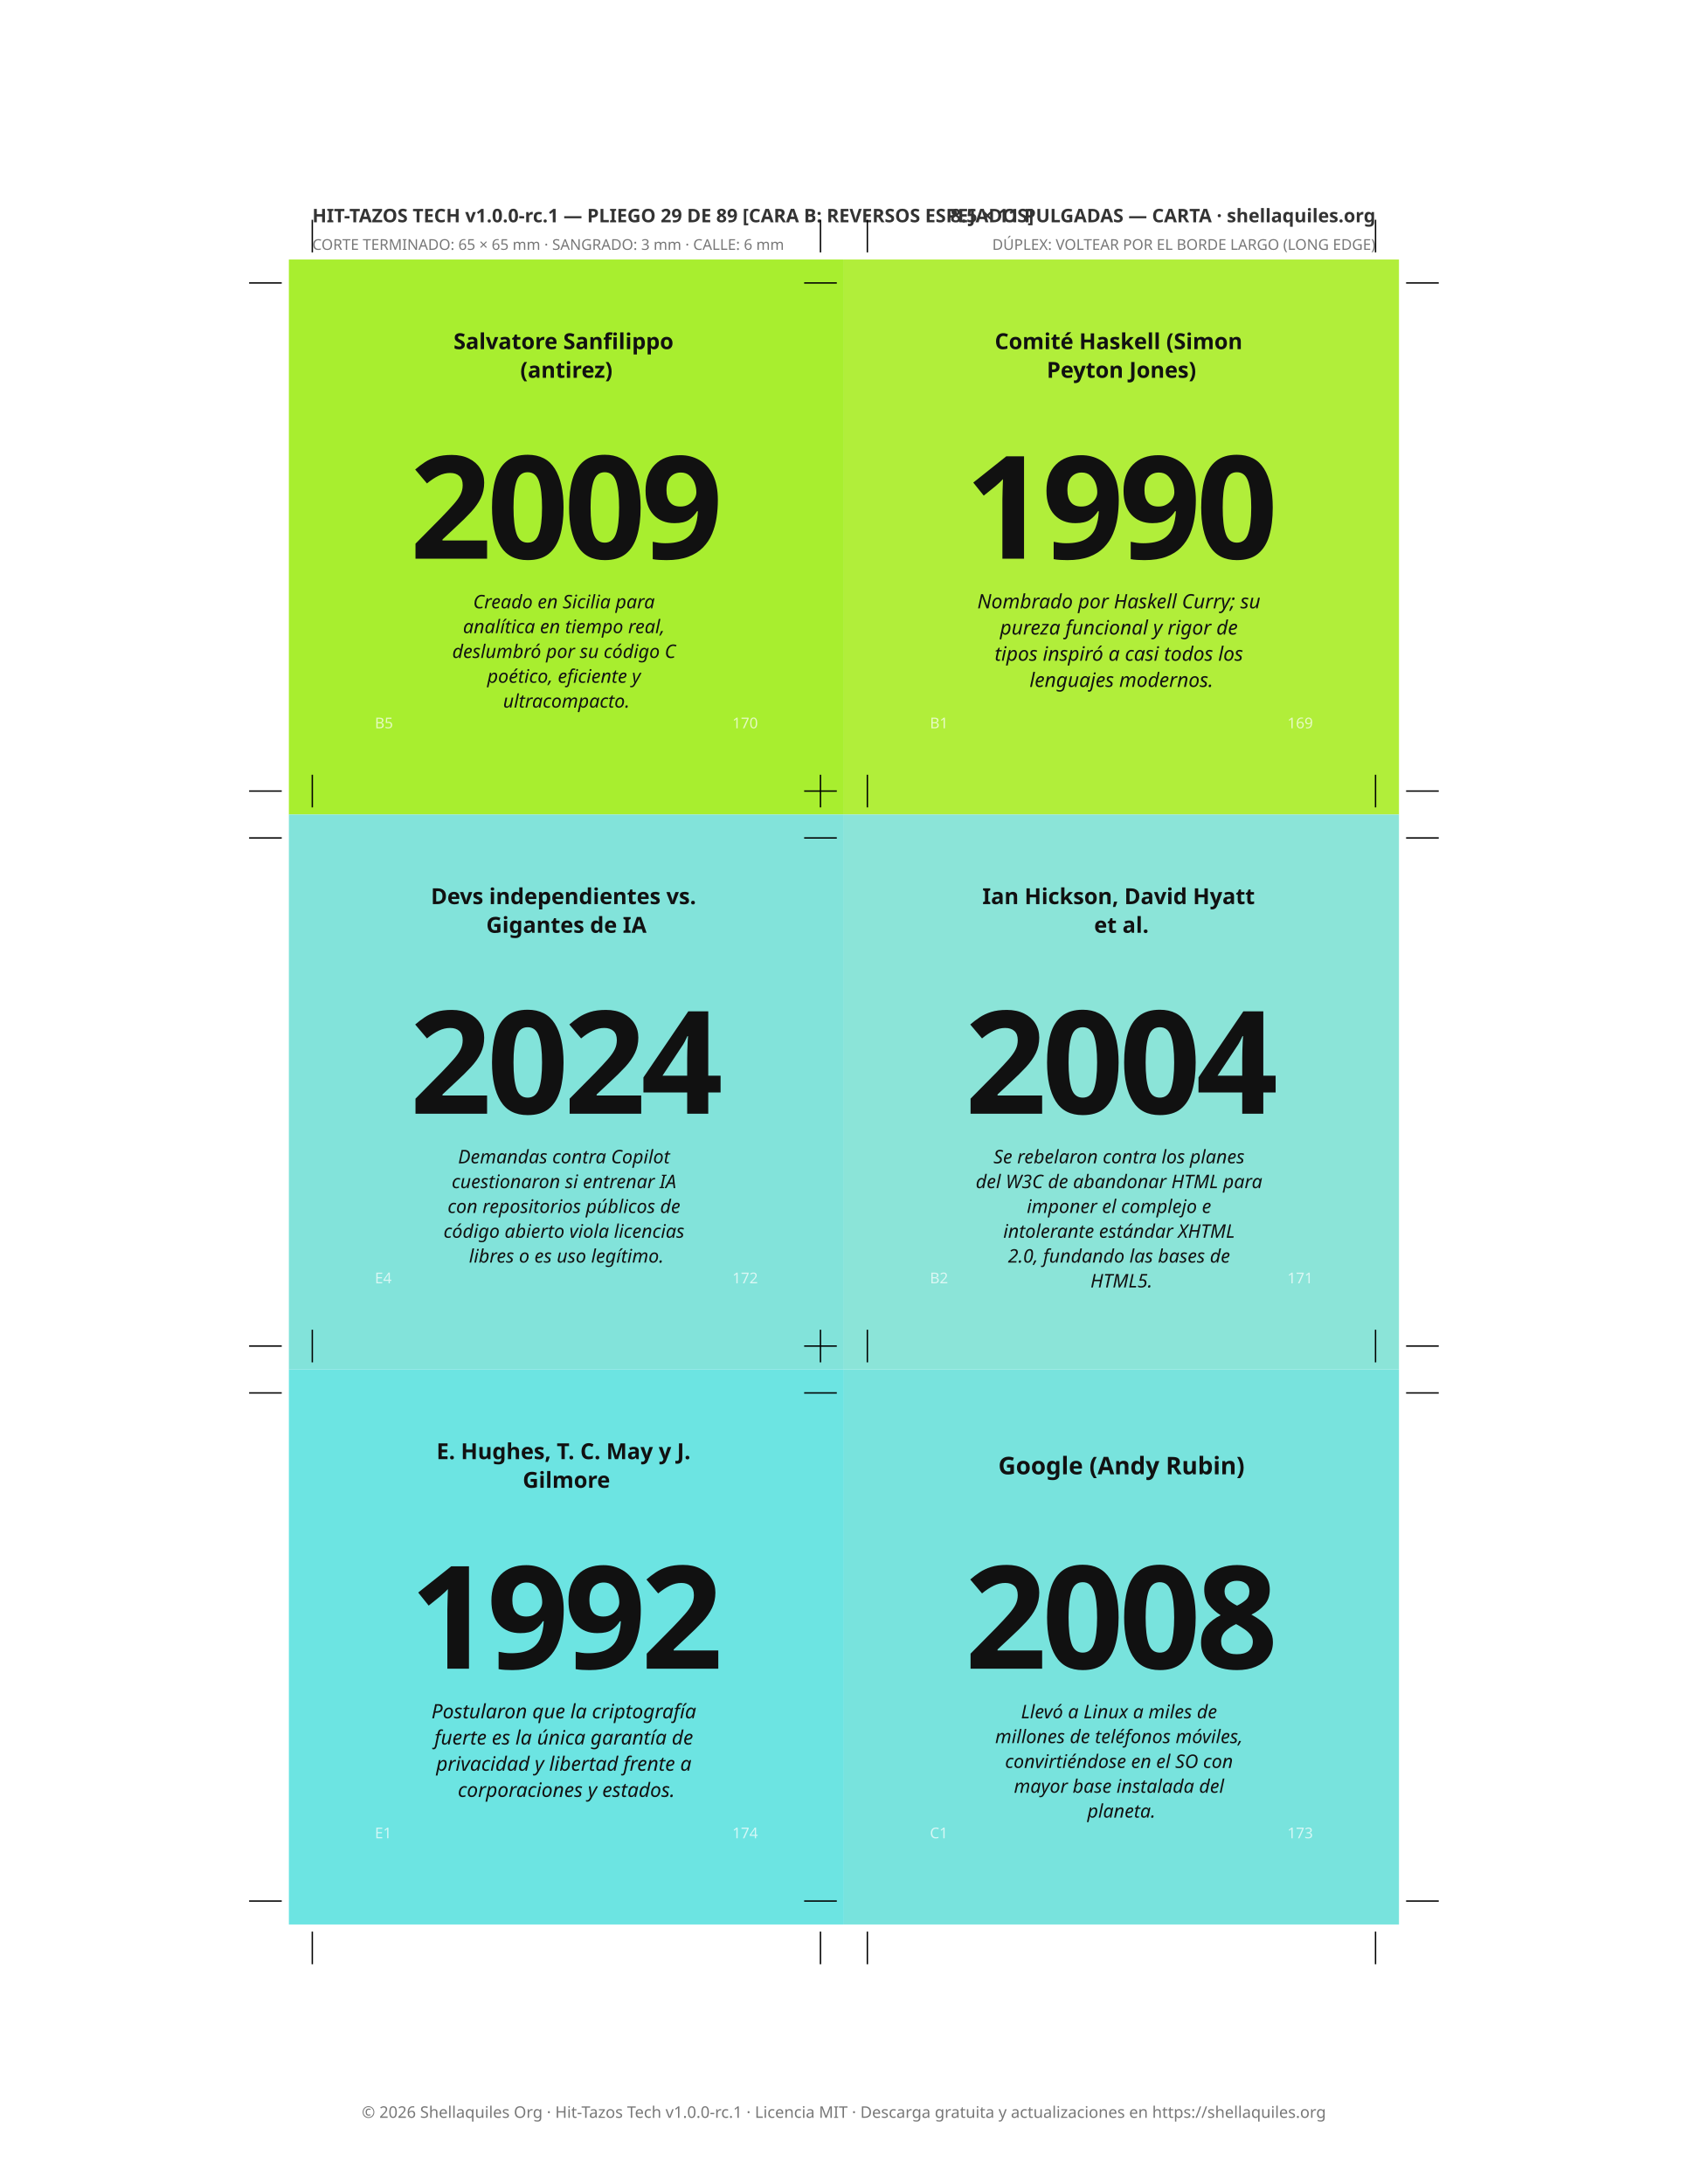
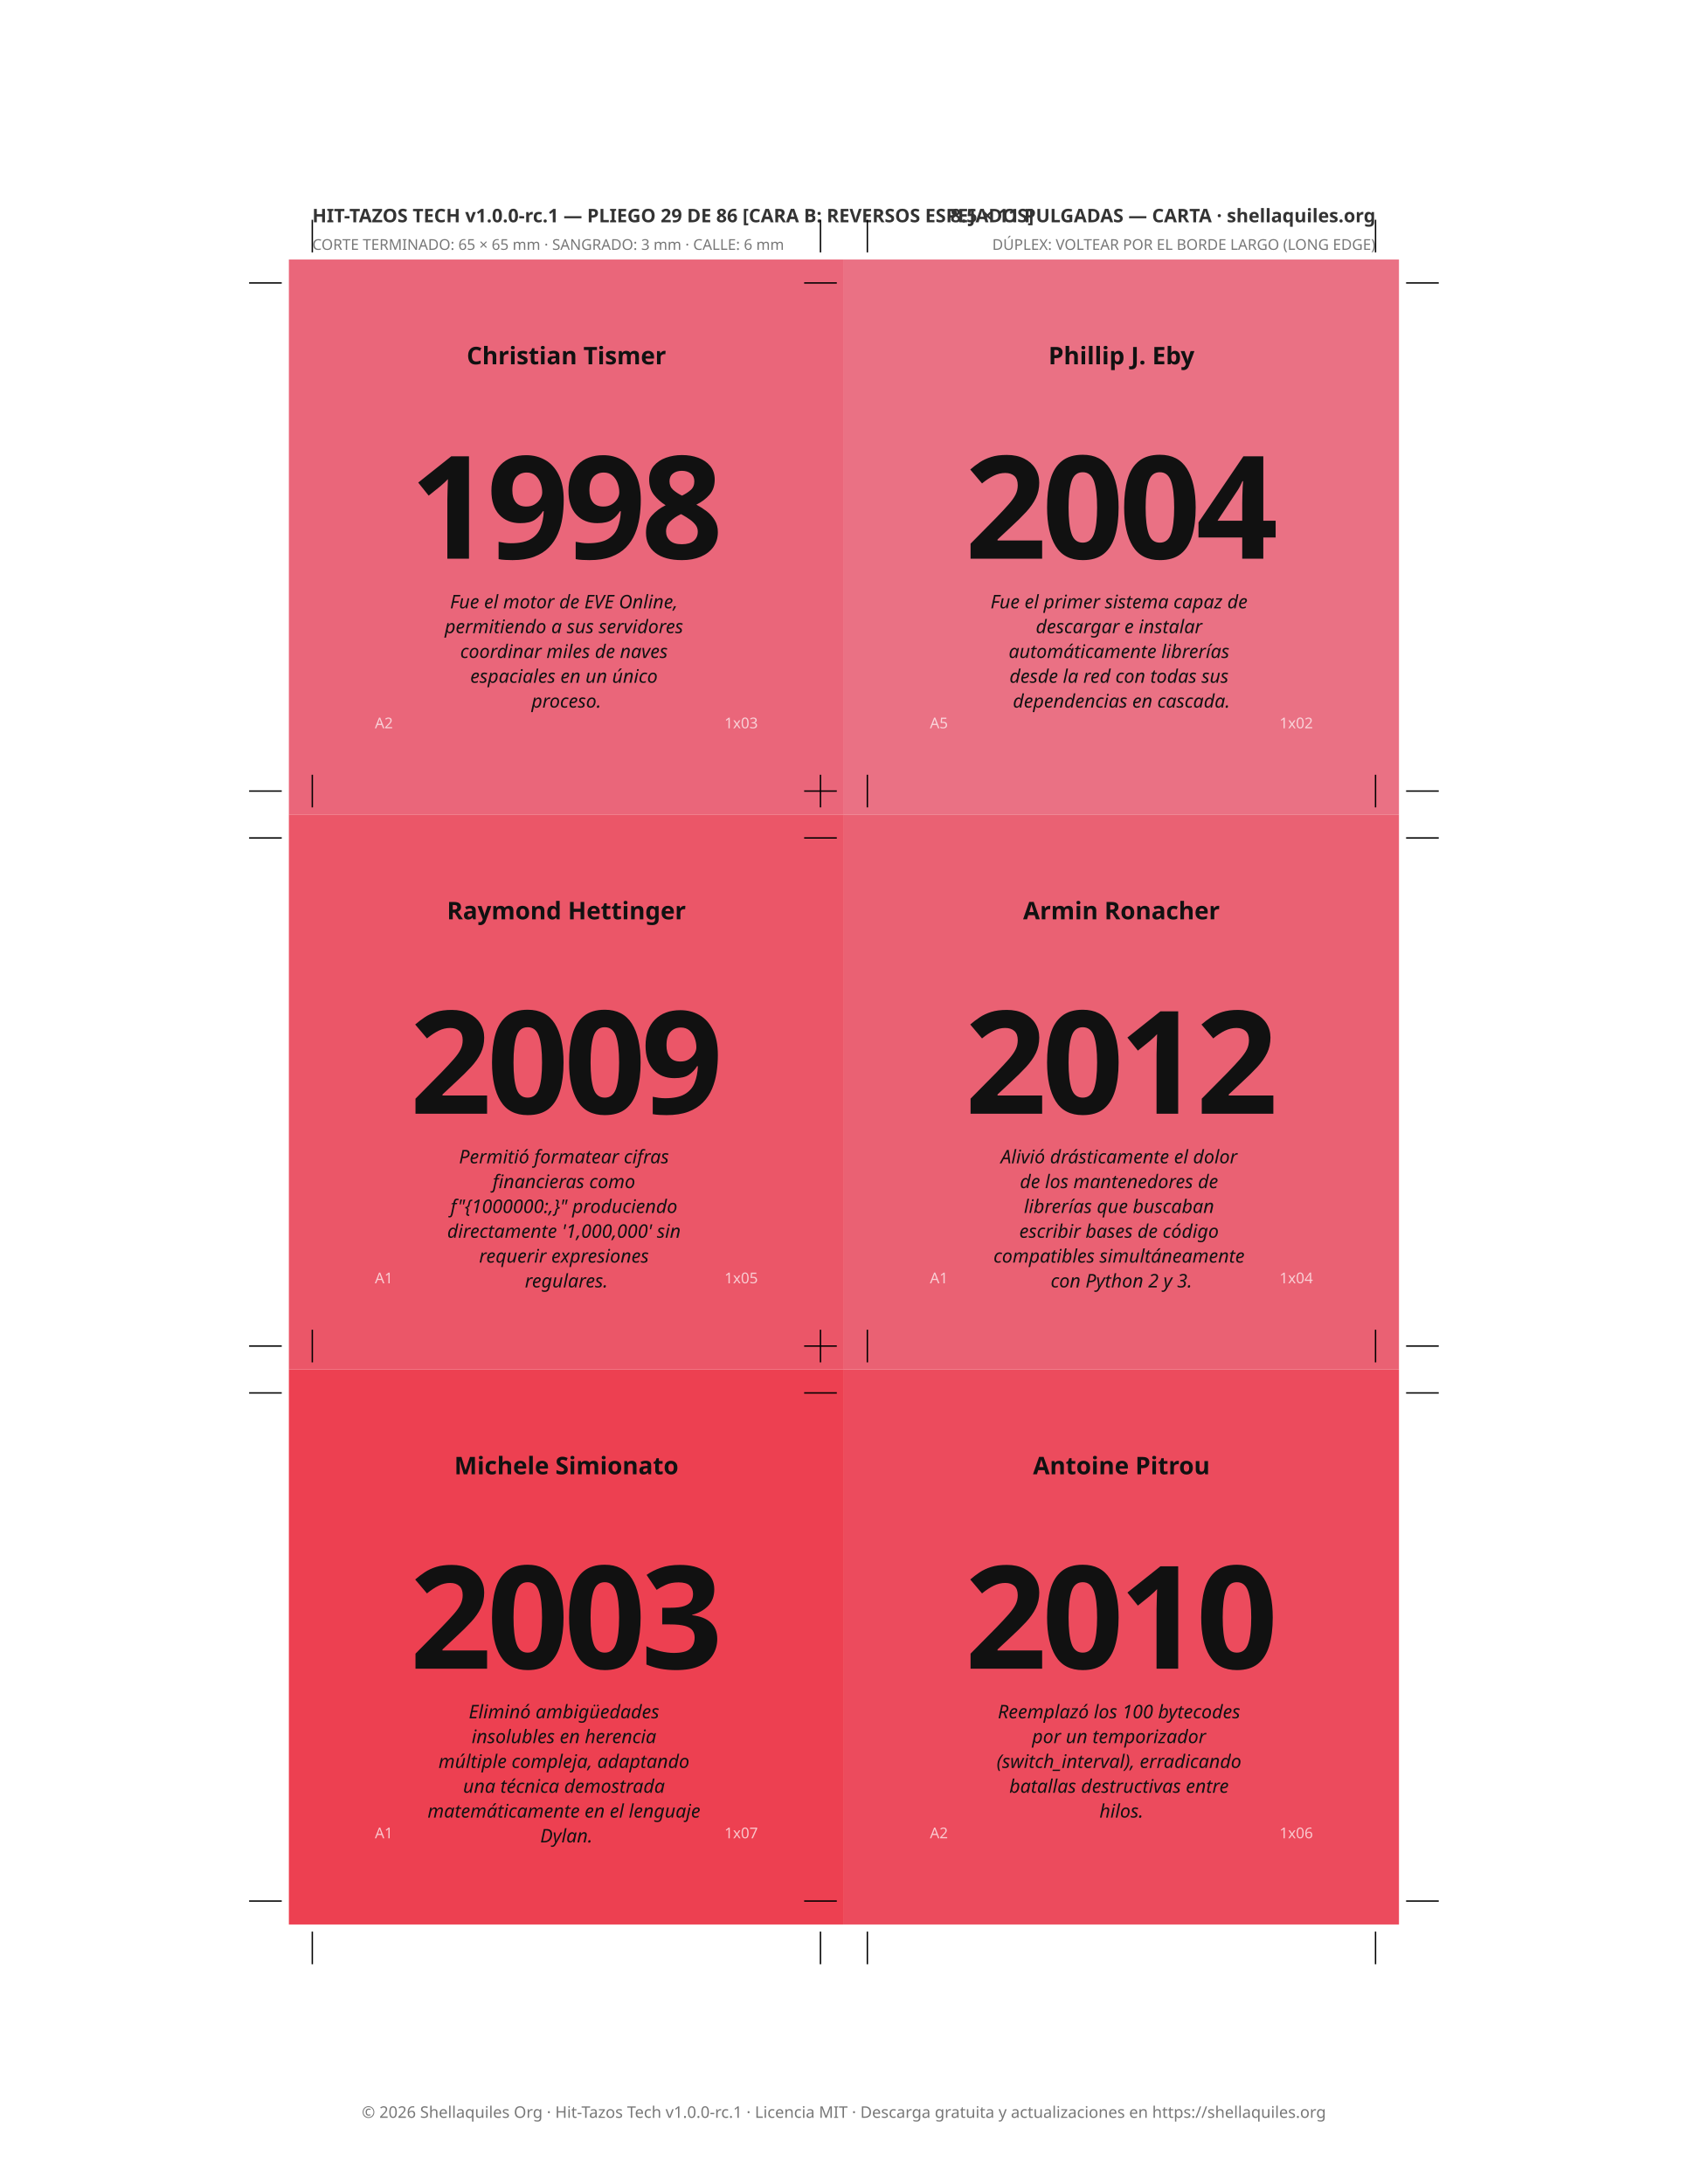
<svg xmlns="http://www.w3.org/2000/svg" width="215.9mm" height="279.4mm" viewBox="0 0 612 792" style="background-color: #ffffff;">
  <g id="encabezado_pliego">
-     <text x="113.24" y="80.61" font-family="'Outfit', sans-serif" font-size="6.8" font-weight="700" fill="#333333">HIT-TAZOS TECH v1.0.0-rc.1 — PLIEGO 29 DE 89 [CARA B: REVERSOS ESPEJADOS]</text>
+     <text x="113.24" y="80.61" font-family="'Outfit', sans-serif" font-size="6.8" font-weight="700" fill="#333333">HIT-TAZOS TECH v1.0.0-rc.1 — PLIEGO 29 DE 86 [CARA B: REVERSOS ESPEJADOS]</text>
    <text x="498.76" y="80.61" font-family="'Outfit', sans-serif" font-size="6.8" font-weight="700" fill="#333333" text-anchor="end">8.5 × 11 PULGADAS — CARTA · shellaquiles.org</text>
    <text x="113.24" y="90.61" font-family="'Outfit', sans-serif" font-size="5.4" font-weight="500" fill="#777777">CORTE TERMINADO: 65 × 65 mm · SANGRADO: 3 mm · CALLE: 6 mm</text>
    <text x="498.76" y="90.61" font-family="'Outfit', sans-serif" font-size="5.4" font-weight="500" fill="#777777" text-anchor="end">DÚPLEX: VOLTEAR POR EL BORDE LARGO (LONG EDGE)</text>
  </g>
  <g id="tarjetas_reverso">
-     <g id="carta_170_reverso">
+     <g id="carta_1_03_reverso">
      <g stroke="#000000" stroke-width="0.5" stroke-linecap="square">
        <line x1="90.57" y1="102.61" x2="101.91" y2="102.61" />
        <line x1="113.24" y1="79.94" x2="113.24" y2="91.28" />
        <line x1="308.83" y1="102.61" x2="320.17" y2="102.61" />
        <line x1="297.50" y1="79.94" x2="297.50" y2="91.28" />
        <line x1="90.57" y1="286.87" x2="101.91" y2="286.87" />
        <line x1="113.24" y1="298.20" x2="113.24" y2="309.54" />
        <line x1="308.83" y1="286.87" x2="320.17" y2="286.87" />
        <line x1="297.50" y1="298.20" x2="297.50" y2="309.54" />
      </g>
-       <rect x="104.74" y="94.11" width="201.26" height="201.26" fill="#a8ee2f" />
+       <rect x="104.74" y="94.11" width="201.26" height="201.26" fill="#ea667a" />
      <g transform="translate(113.24, 102.61)">
-         <text font-family="'Outfit', sans-serif" font-size="8" font-weight="600" fill="#111111" text-anchor="middle">
-           <tspan x="92.13" y="24">Salvatore Sanfilippo</tspan>
-           <tspan x="92.13" y="34.4">(antirez)</tspan>
+         <text font-family="'Outfit', sans-serif" font-size="8.8" font-weight="600" fill="#111111" text-anchor="middle">
+           <tspan x="92.13" y="29.5">Christian Tismer</tspan>
        </text>
-         <text x="92.13" y="100" font-family="'Space Grotesk', sans-serif" font-size="52" font-weight="900" letter-spacing="-1.8" fill="#111111" text-anchor="middle">2009</text>
+         <text x="92.13" y="100" font-family="'Space Grotesk', sans-serif" font-size="52" font-weight="900" letter-spacing="-1.8" fill="#111111" text-anchor="middle">1998</text>
        <text font-family="'Outfit', sans-serif" font-size="6.8" font-weight="400" font-style="italic" fill="#111111" text-anchor="middle">
-           <tspan x="92.13" y="118.0">Creado en Sicilia para</tspan>
-           <tspan x="92.13" y="127.0">analítica en tiempo real,</tspan>
-           <tspan x="92.13" y="136.0">deslumbró por su código C</tspan>
-           <tspan x="92.13" y="145.0">poético, eficiente y</tspan>
-           <tspan x="92.13" y="154.0">ultracompacto.</tspan>
+           <tspan x="92.13" y="118.0">Fue el motor de EVE Online,</tspan>
+           <tspan x="92.13" y="127.0">permitiendo a sus servidores</tspan>
+           <tspan x="92.13" y="136.0">coordinar miles de naves</tspan>
+           <tspan x="92.13" y="145.0">espaciales en un único</tspan>
+           <tspan x="92.13" y="154.0">proceso.</tspan>
        </text>
-         <text x="22.68" y="161.5" font-family="'Outfit', sans-serif" font-size="5.4" font-weight="500" fill="rgba(255, 255, 255, 0.7)">B5</text>
-         <text x="161.57" y="161.5" font-family="'Space Grotesk', sans-serif" font-size="5.4" font-weight="500" fill="rgba(255, 255, 255, 0.7)" text-anchor="end">170</text>
+         <text x="22.68" y="161.5" font-family="'Outfit', sans-serif" font-size="5.4" font-weight="500" fill="rgba(255, 255, 255, 0.7)">A2</text>
+         <text x="161.57" y="161.5" font-family="'Space Grotesk', sans-serif" font-size="5.4" font-weight="500" fill="rgba(255, 255, 255, 0.7)" text-anchor="end">1x03</text>
      </g>
    </g>
-     <g id="carta_169_reverso">
+     <g id="carta_1_02_reverso">
      <g stroke="#000000" stroke-width="0.5" stroke-linecap="square">
        <line x1="291.83" y1="102.61" x2="303.17" y2="102.61" />
        <line x1="314.50" y1="79.94" x2="314.50" y2="91.28" />
        <line x1="510.09" y1="102.61" x2="521.43" y2="102.61" />
        <line x1="498.76" y1="79.94" x2="498.76" y2="91.28" />
        <line x1="291.83" y1="286.87" x2="303.17" y2="286.87" />
        <line x1="314.50" y1="298.20" x2="314.50" y2="309.54" />
        <line x1="510.09" y1="286.87" x2="521.43" y2="286.87" />
        <line x1="498.76" y1="298.20" x2="498.76" y2="309.54" />
      </g>
-       <rect x="306.00" y="94.11" width="201.26" height="201.26" fill="#b1ee3a" />
+       <rect x="306.00" y="94.11" width="201.26" height="201.26" fill="#ea7184" />
      <g transform="translate(314.50, 102.61)">
-         <text font-family="'Outfit', sans-serif" font-size="8" font-weight="600" fill="#111111" text-anchor="middle">
-           <tspan x="92.13" y="24">Comité Haskell (Simon</tspan>
-           <tspan x="92.13" y="34.4">Peyton Jones)</tspan>
+         <text font-family="'Outfit', sans-serif" font-size="8.8" font-weight="600" fill="#111111" text-anchor="middle">
+           <tspan x="92.13" y="29.5">Phillip J. Eby</tspan>
        </text>
-         <text x="92.13" y="100" font-family="'Space Grotesk', sans-serif" font-size="52" font-weight="900" letter-spacing="-1.8" fill="#111111" text-anchor="middle">1990</text>
-         <text font-family="'Outfit', sans-serif" font-size="7.2" font-weight="400" font-style="italic" fill="#111111" text-anchor="middle">
-           <tspan x="92.13" y="118.0">Nombrado por Haskell Curry; su</tspan>
-           <tspan x="92.13" y="127.5">pureza funcional y rigor de</tspan>
-           <tspan x="92.13" y="137.0">tipos inspiró a casi todos los</tspan>
-           <tspan x="92.13" y="146.5">lenguajes modernos.</tspan>
+         <text x="92.13" y="100" font-family="'Space Grotesk', sans-serif" font-size="52" font-weight="900" letter-spacing="-1.8" fill="#111111" text-anchor="middle">2004</text>
+         <text font-family="'Outfit', sans-serif" font-size="6.8" font-weight="400" font-style="italic" fill="#111111" text-anchor="middle">
+           <tspan x="92.13" y="118.0">Fue el primer sistema capaz de</tspan>
+           <tspan x="92.13" y="127.0">descargar e instalar</tspan>
+           <tspan x="92.13" y="136.0">automáticamente librerías</tspan>
+           <tspan x="92.13" y="145.0">desde la red con todas sus</tspan>
+           <tspan x="92.13" y="154.0">dependencias en cascada.</tspan>
        </text>
-         <text x="22.68" y="161.5" font-family="'Outfit', sans-serif" font-size="5.4" font-weight="500" fill="rgba(255, 255, 255, 0.7)">B1</text>
-         <text x="161.57" y="161.5" font-family="'Space Grotesk', sans-serif" font-size="5.4" font-weight="500" fill="rgba(255, 255, 255, 0.7)" text-anchor="end">169</text>
+         <text x="22.68" y="161.5" font-family="'Outfit', sans-serif" font-size="5.4" font-weight="500" fill="rgba(255, 255, 255, 0.7)">A5</text>
+         <text x="161.57" y="161.5" font-family="'Space Grotesk', sans-serif" font-size="5.4" font-weight="500" fill="rgba(255, 255, 255, 0.7)" text-anchor="end">1x02</text>
      </g>
    </g>
-     <g id="carta_172_reverso">
+     <g id="carta_1_05_reverso">
      <g stroke="#000000" stroke-width="0.5" stroke-linecap="square">
        <line x1="90.57" y1="303.87" x2="101.91" y2="303.87" />
        <line x1="113.24" y1="281.20" x2="113.24" y2="292.54" />
        <line x1="308.83" y1="303.87" x2="320.17" y2="303.87" />
        <line x1="297.50" y1="281.20" x2="297.50" y2="292.54" />
        <line x1="90.57" y1="488.13" x2="101.91" y2="488.13" />
        <line x1="113.24" y1="499.46" x2="113.24" y2="510.80" />
        <line x1="308.83" y1="488.13" x2="320.17" y2="488.13" />
        <line x1="297.50" y1="499.46" x2="297.50" y2="510.80" />
      </g>
-       <rect x="104.74" y="295.37" width="201.26" height="201.26" fill="#82e3da" />
+       <rect x="104.74" y="295.37" width="201.26" height="201.26" fill="#eb5668" />
      <g transform="translate(113.24, 303.87)">
-         <text font-family="'Outfit', sans-serif" font-size="8" font-weight="600" fill="#111111" text-anchor="middle">
-           <tspan x="92.13" y="24">Devs independientes vs.</tspan>
-           <tspan x="92.13" y="34.4">Gigantes de IA</tspan>
+         <text font-family="'Outfit', sans-serif" font-size="8.8" font-weight="600" fill="#111111" text-anchor="middle">
+           <tspan x="92.13" y="29.5">Raymond Hettinger</tspan>
        </text>
-         <text x="92.13" y="100" font-family="'Space Grotesk', sans-serif" font-size="52" font-weight="900" letter-spacing="-1.8" fill="#111111" text-anchor="middle">2024</text>
+         <text x="92.13" y="100" font-family="'Space Grotesk', sans-serif" font-size="52" font-weight="900" letter-spacing="-1.8" fill="#111111" text-anchor="middle">2009</text>
        <text font-family="'Outfit', sans-serif" font-size="6.8" font-weight="400" font-style="italic" fill="#111111" text-anchor="middle">
-           <tspan x="92.13" y="118.0">Demandas contra Copilot</tspan>
-           <tspan x="92.13" y="127.0">cuestionaron si entrenar IA</tspan>
-           <tspan x="92.13" y="136.0">con repositorios públicos de</tspan>
-           <tspan x="92.13" y="145.0">código abierto viola licencias</tspan>
-           <tspan x="92.13" y="154.0">libres o es uso legítimo.</tspan>
+           <tspan x="92.13" y="118.0">Permitió formatear cifras</tspan>
+           <tspan x="92.13" y="127.0">financieras como</tspan>
+           <tspan x="92.13" y="136.0">f"{1000000:,}" produciendo</tspan>
+           <tspan x="92.13" y="145.0">directamente '1,000,000' sin</tspan>
+           <tspan x="92.13" y="154.0">requerir expresiones</tspan>
+           <tspan x="92.13" y="163.0">regulares.</tspan>
        </text>
-         <text x="22.68" y="161.5" font-family="'Outfit', sans-serif" font-size="5.4" font-weight="500" fill="rgba(255, 255, 255, 0.7)">E4</text>
-         <text x="161.57" y="161.5" font-family="'Space Grotesk', sans-serif" font-size="5.4" font-weight="500" fill="rgba(255, 255, 255, 0.7)" text-anchor="end">172</text>
+         <text x="22.68" y="161.5" font-family="'Outfit', sans-serif" font-size="5.4" font-weight="500" fill="rgba(255, 255, 255, 0.7)">A1</text>
+         <text x="161.57" y="161.5" font-family="'Space Grotesk', sans-serif" font-size="5.4" font-weight="500" fill="rgba(255, 255, 255, 0.7)" text-anchor="end">1x05</text>
      </g>
    </g>
-     <g id="carta_171_reverso">
+     <g id="carta_1_04_reverso">
      <g stroke="#000000" stroke-width="0.5" stroke-linecap="square">
        <line x1="291.83" y1="303.87" x2="303.17" y2="303.87" />
        <line x1="314.50" y1="281.20" x2="314.50" y2="292.54" />
        <line x1="510.09" y1="303.87" x2="521.43" y2="303.87" />
        <line x1="498.76" y1="281.20" x2="498.76" y2="292.54" />
        <line x1="291.83" y1="488.13" x2="303.17" y2="488.13" />
        <line x1="314.50" y1="499.46" x2="314.50" y2="510.80" />
        <line x1="510.09" y1="488.13" x2="521.43" y2="488.13" />
        <line x1="498.76" y1="499.46" x2="498.76" y2="510.80" />
      </g>
-       <rect x="306.00" y="295.37" width="201.26" height="201.26" fill="#8be4d8" />
+       <rect x="306.00" y="295.37" width="201.26" height="201.26" fill="#ea6173" />
      <g transform="translate(314.50, 303.87)">
-         <text font-family="'Outfit', sans-serif" font-size="8" font-weight="600" fill="#111111" text-anchor="middle">
-           <tspan x="92.13" y="24">Ian Hickson, David Hyatt</tspan>
-           <tspan x="92.13" y="34.4">et al.</tspan>
+         <text font-family="'Outfit', sans-serif" font-size="8.8" font-weight="600" fill="#111111" text-anchor="middle">
+           <tspan x="92.13" y="29.5">Armin Ronacher</tspan>
        </text>
-         <text x="92.13" y="100" font-family="'Space Grotesk', sans-serif" font-size="52" font-weight="900" letter-spacing="-1.8" fill="#111111" text-anchor="middle">2004</text>
+         <text x="92.13" y="100" font-family="'Space Grotesk', sans-serif" font-size="52" font-weight="900" letter-spacing="-1.8" fill="#111111" text-anchor="middle">2012</text>
        <text font-family="'Outfit', sans-serif" font-size="6.8" font-weight="400" font-style="italic" fill="#111111" text-anchor="middle">
-           <tspan x="92.13" y="118.0">Se rebelaron contra los planes</tspan>
-           <tspan x="92.13" y="127.0">del W3C de abandonar HTML para</tspan>
-           <tspan x="92.13" y="136.0">imponer el complejo e</tspan>
-           <tspan x="92.13" y="145.0">intolerante estándar XHTML</tspan>
-           <tspan x="92.13" y="154.0">2.0, fundando las bases de</tspan>
-           <tspan x="92.13" y="163.0">HTML5.</tspan>
+           <tspan x="92.13" y="118.0">Alivió drásticamente el dolor</tspan>
+           <tspan x="92.13" y="127.0">de los mantenedores de</tspan>
+           <tspan x="92.13" y="136.0">librerías que buscaban</tspan>
+           <tspan x="92.13" y="145.0">escribir bases de código</tspan>
+           <tspan x="92.13" y="154.0">compatibles simultáneamente</tspan>
+           <tspan x="92.13" y="163.0">con Python 2 y 3.</tspan>
        </text>
-         <text x="22.68" y="161.5" font-family="'Outfit', sans-serif" font-size="5.4" font-weight="500" fill="rgba(255, 255, 255, 0.7)">B2</text>
-         <text x="161.57" y="161.5" font-family="'Space Grotesk', sans-serif" font-size="5.4" font-weight="500" fill="rgba(255, 255, 255, 0.7)" text-anchor="end">171</text>
+         <text x="22.68" y="161.5" font-family="'Outfit', sans-serif" font-size="5.4" font-weight="500" fill="rgba(255, 255, 255, 0.7)">A1</text>
+         <text x="161.57" y="161.5" font-family="'Space Grotesk', sans-serif" font-size="5.4" font-weight="500" fill="rgba(255, 255, 255, 0.7)" text-anchor="end">1x04</text>
      </g>
    </g>
-     <g id="carta_174_reverso">
+     <g id="carta_1_07_reverso">
      <g stroke="#000000" stroke-width="0.5" stroke-linecap="square">
        <line x1="90.57" y1="505.13" x2="101.91" y2="505.13" />
        <line x1="113.24" y1="482.46" x2="113.24" y2="493.80" />
        <line x1="308.83" y1="505.13" x2="320.17" y2="505.13" />
        <line x1="297.50" y1="482.46" x2="297.50" y2="493.80" />
        <line x1="90.57" y1="689.39" x2="101.91" y2="689.39" />
        <line x1="113.24" y1="700.72" x2="113.24" y2="712.06" />
        <line x1="308.83" y1="689.39" x2="320.17" y2="689.39" />
        <line x1="297.50" y1="700.72" x2="297.50" y2="712.06" />
      </g>
-       <rect x="104.74" y="496.63" width="201.26" height="201.26" fill="#6ce4e2" />
+       <rect x="104.74" y="496.63" width="201.26" height="201.26" fill="#ed4051" />
      <g transform="translate(113.24, 505.13)">
-         <text font-family="'Outfit', sans-serif" font-size="8" font-weight="600" fill="#111111" text-anchor="middle">
-           <tspan x="92.13" y="24">E. Hughes, T. C. May y J.</tspan>
-           <tspan x="92.13" y="34.4">Gilmore</tspan>
+         <text font-family="'Outfit', sans-serif" font-size="8.8" font-weight="600" fill="#111111" text-anchor="middle">
+           <tspan x="92.13" y="29.5">Michele Simionato</tspan>
        </text>
-         <text x="92.13" y="100" font-family="'Space Grotesk', sans-serif" font-size="52" font-weight="900" letter-spacing="-1.8" fill="#111111" text-anchor="middle">1992</text>
-         <text font-family="'Outfit', sans-serif" font-size="7.2" font-weight="400" font-style="italic" fill="#111111" text-anchor="middle">
-           <tspan x="92.13" y="118.0">Postularon que la criptografía</tspan>
-           <tspan x="92.13" y="127.5">fuerte es la única garantía de</tspan>
-           <tspan x="92.13" y="137.0">privacidad y libertad frente a</tspan>
-           <tspan x="92.13" y="146.5">corporaciones y estados.</tspan>
+         <text x="92.13" y="100" font-family="'Space Grotesk', sans-serif" font-size="52" font-weight="900" letter-spacing="-1.8" fill="#111111" text-anchor="middle">2003</text>
+         <text font-family="'Outfit', sans-serif" font-size="6.8" font-weight="400" font-style="italic" fill="#111111" text-anchor="middle">
+           <tspan x="92.13" y="118.0">Eliminó ambigüedades</tspan>
+           <tspan x="92.13" y="127.0">insolubles en herencia</tspan>
+           <tspan x="92.13" y="136.0">múltiple compleja, adaptando</tspan>
+           <tspan x="92.13" y="145.0">una técnica demostrada</tspan>
+           <tspan x="92.13" y="154.0">matemáticamente en el lenguaje</tspan>
+           <tspan x="92.13" y="163.0">Dylan.</tspan>
        </text>
-         <text x="22.68" y="161.5" font-family="'Outfit', sans-serif" font-size="5.4" font-weight="500" fill="rgba(255, 255, 255, 0.7)">E1</text>
-         <text x="161.57" y="161.5" font-family="'Space Grotesk', sans-serif" font-size="5.4" font-weight="500" fill="rgba(255, 255, 255, 0.7)" text-anchor="end">174</text>
+         <text x="22.68" y="161.5" font-family="'Outfit', sans-serif" font-size="5.4" font-weight="500" fill="rgba(255, 255, 255, 0.7)">A1</text>
+         <text x="161.57" y="161.5" font-family="'Space Grotesk', sans-serif" font-size="5.4" font-weight="500" fill="rgba(255, 255, 255, 0.7)" text-anchor="end">1x07</text>
      </g>
    </g>
-     <g id="carta_173_reverso">
+     <g id="carta_1_06_reverso">
      <g stroke="#000000" stroke-width="0.5" stroke-linecap="square">
        <line x1="291.83" y1="505.13" x2="303.17" y2="505.13" />
        <line x1="314.50" y1="482.46" x2="314.50" y2="493.80" />
        <line x1="510.09" y1="505.13" x2="521.43" y2="505.13" />
        <line x1="498.76" y1="482.46" x2="498.76" y2="493.80" />
        <line x1="291.83" y1="689.39" x2="303.17" y2="689.39" />
        <line x1="314.50" y1="700.72" x2="314.50" y2="712.06" />
        <line x1="510.09" y1="689.39" x2="521.43" y2="689.39" />
        <line x1="498.76" y1="700.72" x2="498.76" y2="712.06" />
      </g>
-       <rect x="306.00" y="496.63" width="201.26" height="201.26" fill="#78e3dd" />
+       <rect x="306.00" y="496.63" width="201.26" height="201.26" fill="#ec4b5d" />
      <g transform="translate(314.50, 505.13)">
        <text font-family="'Outfit', sans-serif" font-size="8.8" font-weight="600" fill="#111111" text-anchor="middle">
-           <tspan x="92.13" y="29.5">Google (Andy Rubin)</tspan>
+           <tspan x="92.13" y="29.5">Antoine Pitrou</tspan>
        </text>
-         <text x="92.13" y="100" font-family="'Space Grotesk', sans-serif" font-size="52" font-weight="900" letter-spacing="-1.8" fill="#111111" text-anchor="middle">2008</text>
+         <text x="92.13" y="100" font-family="'Space Grotesk', sans-serif" font-size="52" font-weight="900" letter-spacing="-1.8" fill="#111111" text-anchor="middle">2010</text>
        <text font-family="'Outfit', sans-serif" font-size="6.8" font-weight="400" font-style="italic" fill="#111111" text-anchor="middle">
-           <tspan x="92.13" y="118.0">Llevó a Linux a miles de</tspan>
-           <tspan x="92.13" y="127.0">millones de teléfonos móviles,</tspan>
-           <tspan x="92.13" y="136.0">convirtiéndose en el SO con</tspan>
-           <tspan x="92.13" y="145.0">mayor base instalada del</tspan>
-           <tspan x="92.13" y="154.0">planeta.</tspan>
+           <tspan x="92.13" y="118.0">Reemplazó los 100 bytecodes</tspan>
+           <tspan x="92.13" y="127.0">por un temporizador</tspan>
+           <tspan x="92.13" y="136.0">(switch_interval), erradicando</tspan>
+           <tspan x="92.13" y="145.0">batallas destructivas entre</tspan>
+           <tspan x="92.13" y="154.0">hilos.</tspan>
        </text>
-         <text x="22.68" y="161.5" font-family="'Outfit', sans-serif" font-size="5.4" font-weight="500" fill="rgba(255, 255, 255, 0.7)">C1</text>
-         <text x="161.57" y="161.5" font-family="'Space Grotesk', sans-serif" font-size="5.4" font-weight="500" fill="rgba(255, 255, 255, 0.7)" text-anchor="end">173</text>
+         <text x="22.68" y="161.5" font-family="'Outfit', sans-serif" font-size="5.4" font-weight="500" fill="rgba(255, 255, 255, 0.7)">A2</text>
+         <text x="161.57" y="161.5" font-family="'Space Grotesk', sans-serif" font-size="5.4" font-weight="500" fill="rgba(255, 255, 255, 0.7)" text-anchor="end">1x06</text>
      </g>
    </g>
  </g>
  <g id="pie_pliego">
    <text x="306.00" y="768.00" font-family="'Outfit', sans-serif" font-size="5.8" font-weight="500" fill="#777777" text-anchor="middle">© 2026 Shellaquiles Org · Hit-Tazos Tech v1.0.0-rc.1 · Licencia MIT · Descarga gratuita y actualizaciones en https://shellaquiles.org</text>
  </g>
</svg>
